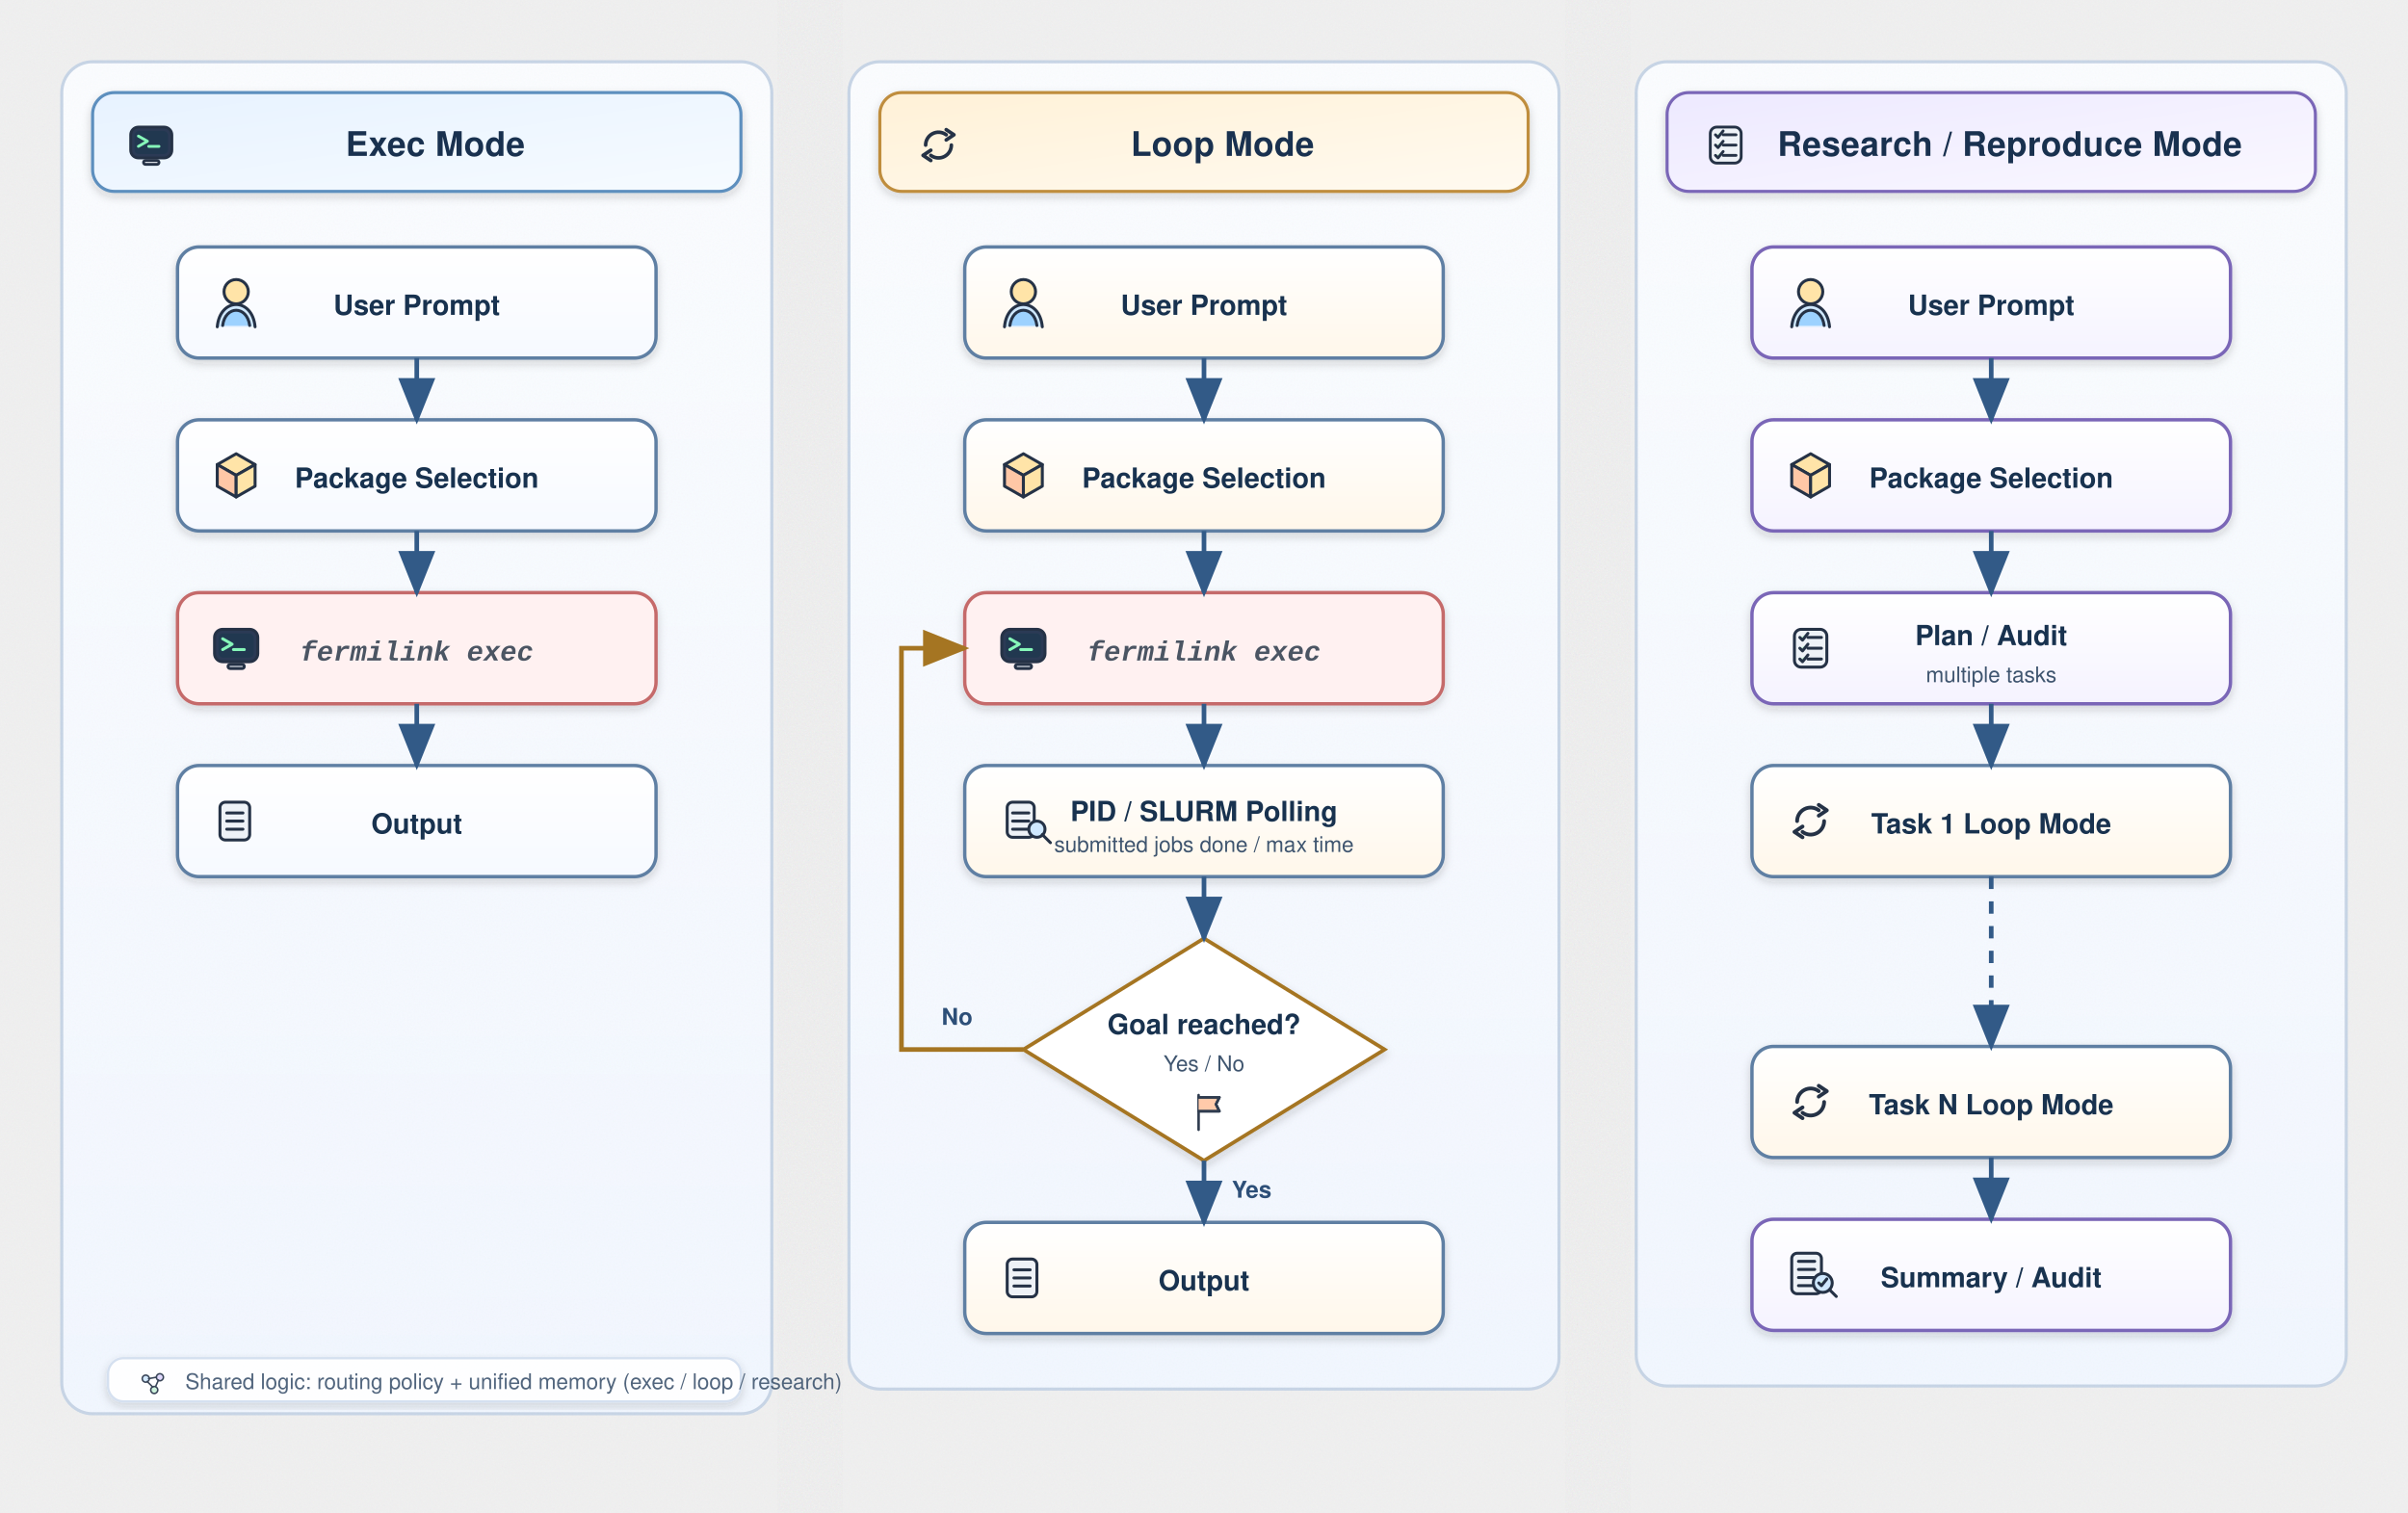
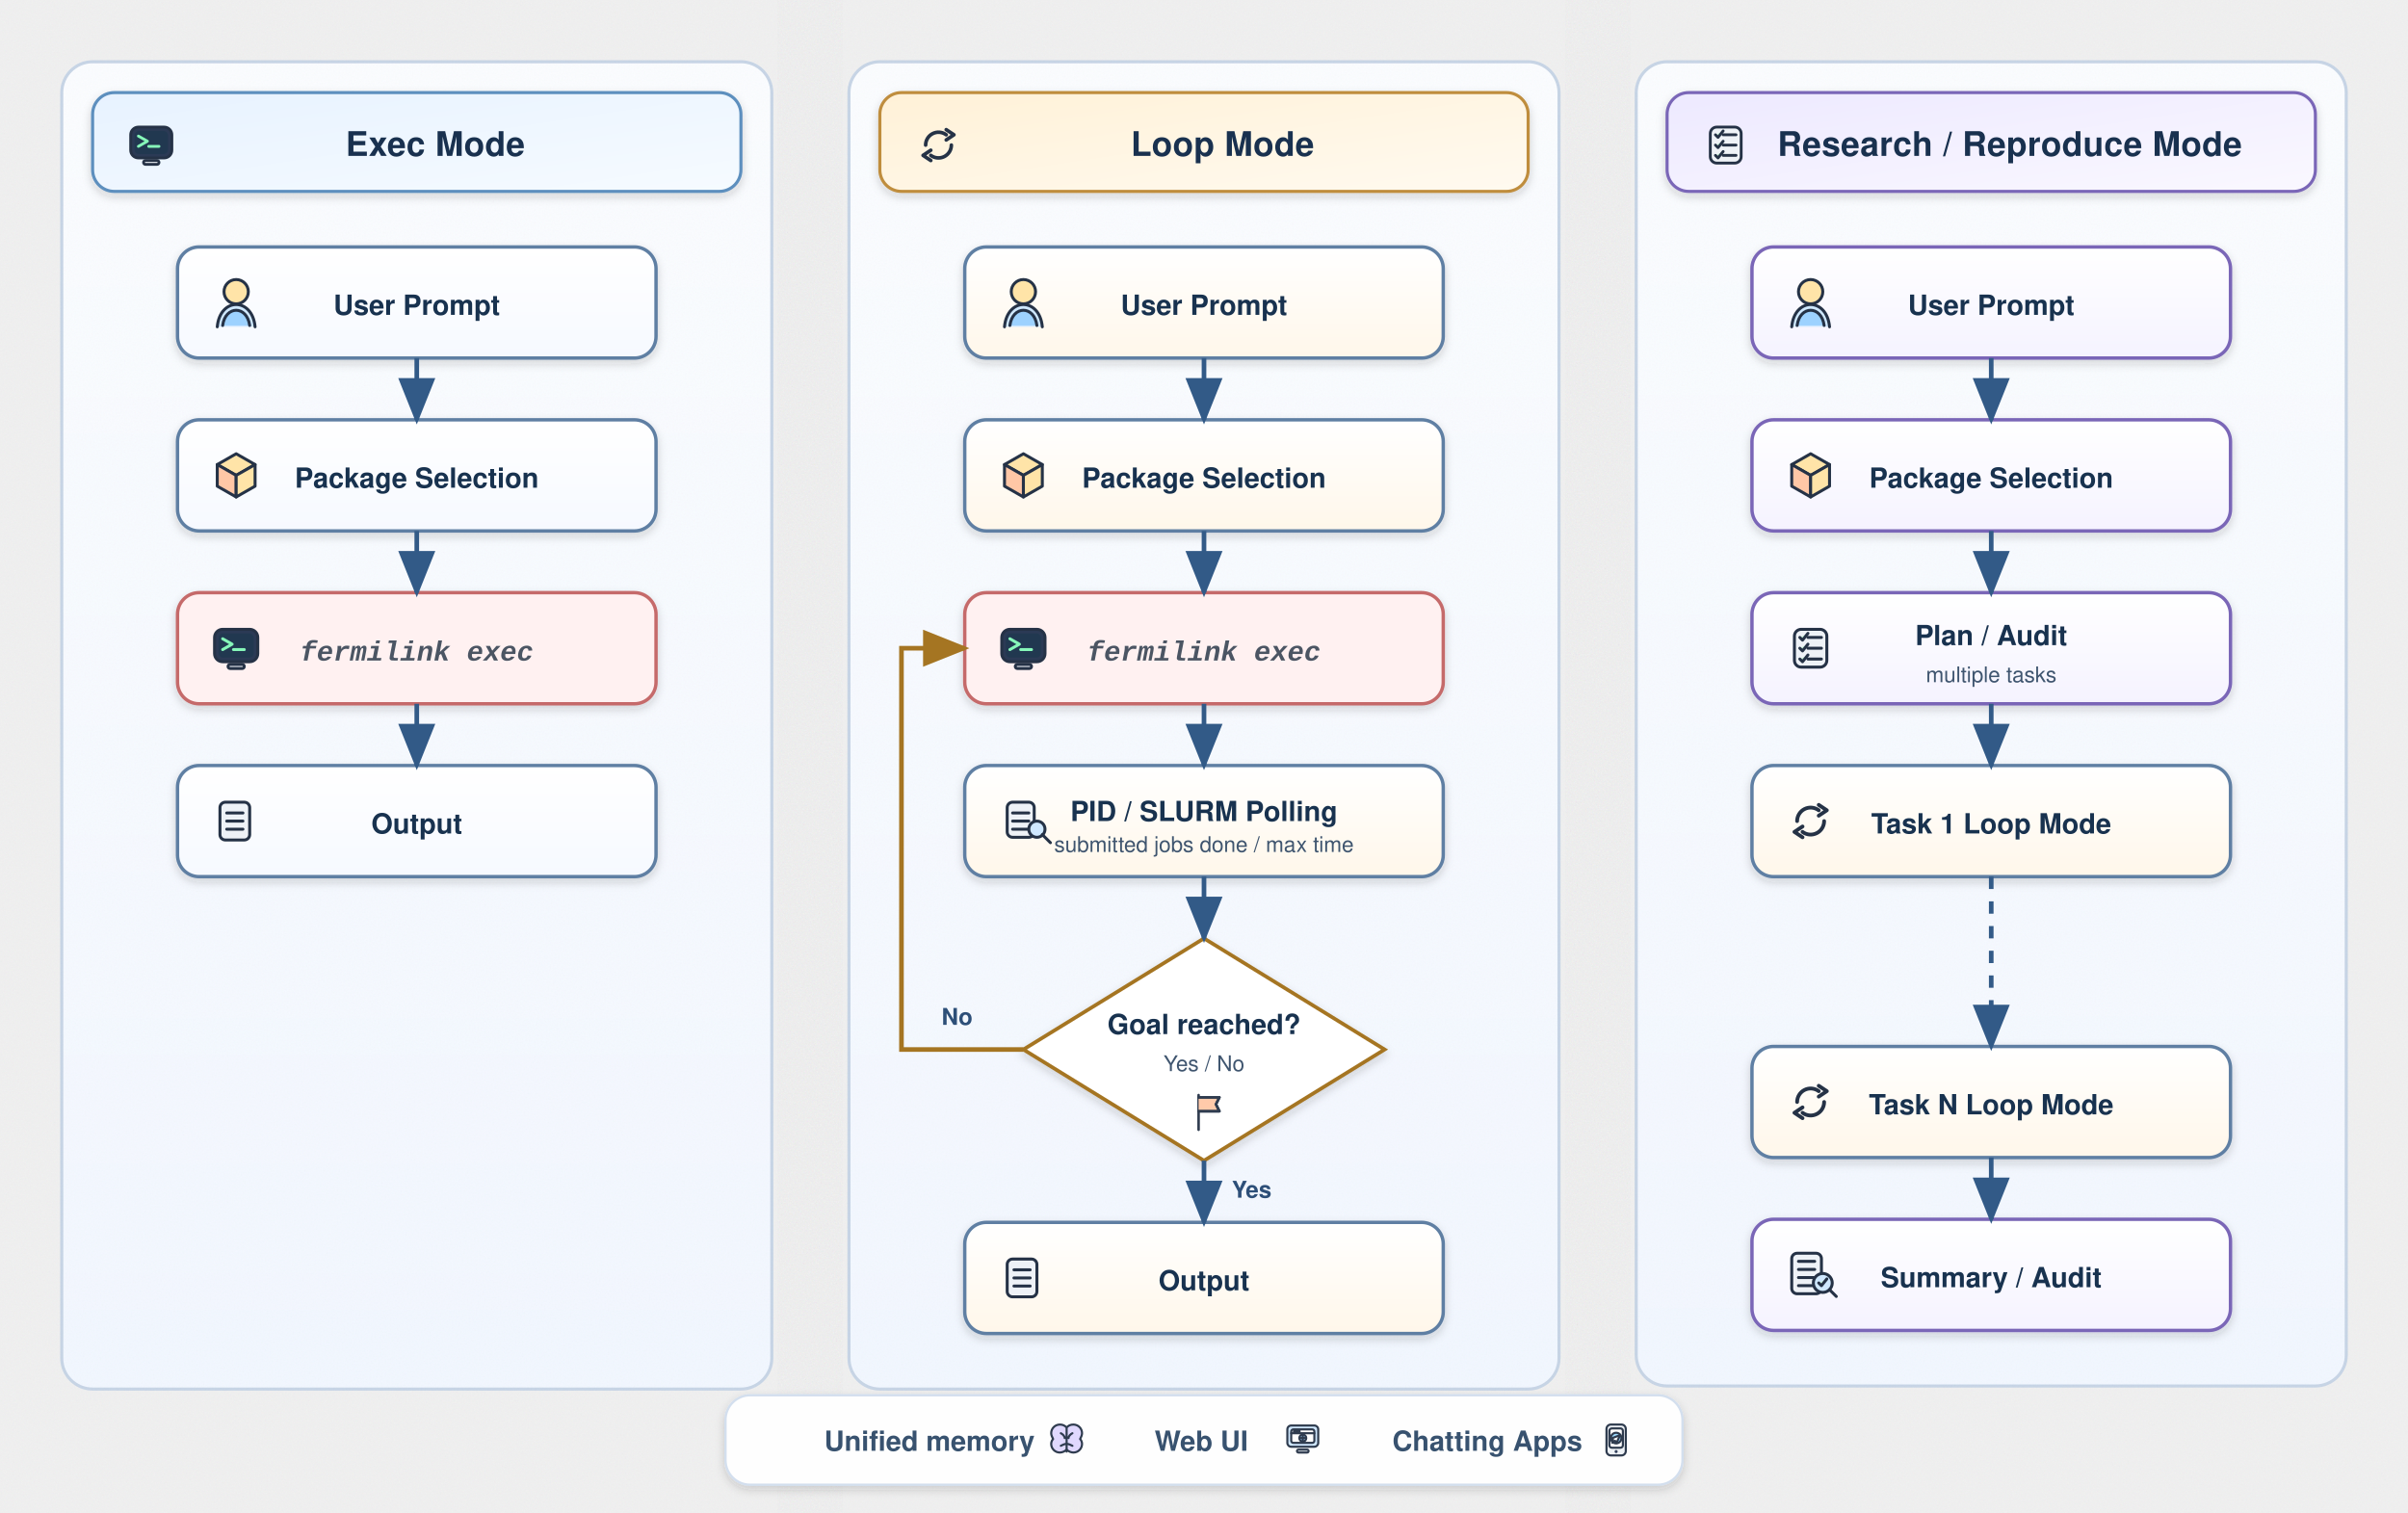
<svg xmlns="http://www.w3.org/2000/svg" width="1560" height="980" viewBox="0 0 1560 980" role="img" aria-labelledby="title desc">
  <defs>
    <linearGradient id="gradCol" x1="0" x2="0" y1="0" y2="1">
      <stop offset="0%" stop-color="#fbfdff" />
      <stop offset="100%" stop-color="#f2f7ff" />
    </linearGradient>
    <linearGradient id="gradExec" x1="0" x2="1" y1="0" y2="1">
      <stop offset="0%" stop-color="#e7f2ff" />
      <stop offset="100%" stop-color="#f6fbff" />
    </linearGradient>
    <linearGradient id="gradLoop" x1="0" x2="1" y1="0" y2="1">
      <stop offset="0%" stop-color="#fff1d7" />
      <stop offset="100%" stop-color="#fffaf0" />
    </linearGradient>
    <linearGradient id="gradRR" x1="0" x2="1" y1="0" y2="1">
      <stop offset="0%" stop-color="#ede9ff" />
      <stop offset="100%" stop-color="#faf8ff" />
    </linearGradient>
    <linearGradient id="gradNode" x1="0" x2="0" y1="0" y2="1">
      <stop offset="0%" stop-color="#ffffff" />
      <stop offset="100%" stop-color="#f6f9ff" />
    </linearGradient>
    <linearGradient id="gradNodeWarm" x1="0" x2="0" y1="0" y2="1">
      <stop offset="0%" stop-color="#ffffff" />
      <stop offset="100%" stop-color="#fff7ea" />
    </linearGradient>
    <linearGradient id="gradNodePurple" x1="0" x2="0" y1="0" y2="1">
      <stop offset="0%" stop-color="#ffffff" />
      <stop offset="100%" stop-color="#f5f3ff" />
    </linearGradient>
    <filter id="paper" x="-10%" y="-10%" width="120%" height="120%">
      <feTurbulence type="fractalNoise" baseFrequency="0.9" numOctaves="2" seed="4" result="noise" />
      <feColorMatrix in="noise" type="matrix" values="         1 0 0 0 0         0 1 0 0 0         0 0 1 0 0         0 0 0 0.06 0" result="noiseAlpha" />
      <feBlend in="SourceGraphic" in2="noiseAlpha" mode="multiply" />
    </filter>
    <filter id="shadow" x="-20%" y="-20%" width="140%" height="140%">
      <feDropShadow dx="0" dy="2.5" stdDeviation="3" flood-color="#1f2a37" flood-opacity="0.18" />
    </filter>
    <marker id="arrow" markerWidth="10" markerHeight="8" refX="9" refY="4" orient="auto">
      <path d="M0,0 L10,4 L0,8 Z" fill="#325a87" />
    </marker>
    <marker id="arrowLoop" markerWidth="10" markerHeight="8" refX="9" refY="4" orient="auto">
      <path d="M0,0 L10,4 L0,8 Z" fill="#a57522" />
    </marker>
    <style>
      .col { fill: url(#gradCol); stroke: #c8d5e6; stroke-width: 2; rx: 20; filter: url(#paper); }
      .headExec { fill: url(#gradExec); stroke: #5d8fbe; stroke-width: 2; rx: 14; filter: url(#shadow); }
      .headLoop { fill: url(#gradLoop); stroke: #bf8d3e; stroke-width: 2; rx: 14; filter: url(#shadow); }
      .headRR { fill: url(#gradRR); stroke: #7a66b7; stroke-width: 2; rx: 14; filter: url(#shadow); }
      .headTxt { font: 800 22px Helvetica, Arial, sans-serif; fill: #19314f; letter-spacing: 0.2px; }
      .node { fill: url(#gradNode); stroke: #5f7fa3; stroke-width: 2.2; rx: 14; filter: url(#shadow); }
      .nodeWarm { fill: url(#gradNodeWarm); }
      .nodePurple { fill: url(#gradNodePurple); stroke: #7a66b7; }
      .nodeExec { fill: #fff1f1; stroke: #c56a6a; }
      .nodeTxt { font: 700 18px Helvetica, Arial, sans-serif; fill: #18324f; }
      .cmd { font: italic 700 18px "Courier New", Courier, monospace; fill: #4b5563; }
      .small { font: 500 14px Helvetica, Arial, sans-serif; fill: #3f556f; }
      .decision { fill: #ffffff; stroke: #a57522; stroke-width: 2.4; filter: url(#shadow); }
      .arr { stroke: #325a87; stroke-width: 3; fill: none; marker-end: url(#arrow); }
      .arrSkip { stroke: #325a87; stroke-width: 3; fill: none; marker-end: url(#arrow); stroke-dasharray: 8 8; }
      .arrLoop { stroke: #a57522; stroke-width: 3; fill: none; marker-end: url(#arrowLoop); }
      .yn { font: 700 15px Helvetica, Arial, sans-serif; fill: #2d4f78; }

      /* Icon palette */
      .iStroke { stroke: #253246; stroke-width: 2.2; stroke-linecap: round; stroke-linejoin: round; }
      .iBlue { fill: #cfe8ff; }
      .iBlue2 { fill: #9dd2ff; }
      .iGreen { fill: #c9f2d8; }
      .iYellow { fill: #ffe4a8; }
      .iOrange { fill: #ffc7a6; }
      .iPurple { fill: #dfd7ff; }
      .iGray { fill: #eef2f7; }
      .iDark { fill: #2b3a55; }
      .iWhite { fill: #ffffff; }
+       .iTeleBlue { fill: #98d8ff; }
      .iTermGreen { stroke: #63e89f; }
      .iTermMint { stroke: #86f7b9; }
      .iLoopBold { stroke-width: 2.8; }
+       .iTick { stroke: #2f9d58; stroke-width: 2.4; stroke-linecap: round; stroke-linejoin: round; fill: none; }
+       .legendTxt { font: 700 18px Helvetica, Arial, sans-serif; fill: #2f4b69; }
    </style>
    <symbol id="icon-user" viewBox="0 0 48 48">
      <circle cx="24" cy="16" r="9" class="iYellow iStroke" />
      <path d="M10 42c2-22 26-22 28 0" class="iBlue iStroke" />
      <path d="M14 41c2-15 18-15 20 0" class="iBlue2 iStroke" />
    </symbol>
    <symbol id="icon-package" viewBox="0 0 48 48">
      <path d="M24 8 L38 16 L24 24 L10 16 Z" class="iYellow iStroke" />
      <path d="M10 16 L10 32 L24 40 L24 24 Z" class="iOrange iStroke" />
      <path d="M38 16 L38 32 L24 40 L24 24 Z" class="iYellow iStroke" />
    </symbol>
    <symbol id="icon-terminal" viewBox="0 0 48 48">
      <rect x="8" y="10" width="32" height="24" rx="6" class="iDark iStroke" />
      <rect x="11" y="13" width="26" height="18" rx="3.5" fill="#213850" />
      <path d="M14 17 L21 21 L14 25" class="iStroke iTermMint" fill="none" />
      <path d="M22 25 H30" class="iStroke iTermMint" fill="none" />
      <rect x="18" y="36" width="12" height="3" rx="1.5" class="iGray iStroke" />
    </symbol>
    <symbol id="icon-routing" viewBox="0 0 48 48">
      <circle cx="14" cy="18" r="5" class="iBlue iStroke" />
      <circle cx="34" cy="16" r="5" class="iPurple iStroke" />
      <circle cx="26" cy="34" r="5" class="iGreen iStroke" />
      <path d="M18 18 L29 16" class="iStroke" fill="none" />
      <path d="M16 22 L24 30" class="iStroke" fill="none" />
      <path d="M32 20 L28 29" class="iStroke" fill="none" />
    </symbol>
    <symbol id="icon-memory" viewBox="0 0 48 48">
      <path d="M15 16c0-6 18-6 18 0v16c0 6-18 6-18 0z" class="iBlue iStroke" />
      <path d="M15 22h18" class="iStroke" fill="none" />
      <path d="M15 28h18" class="iStroke" fill="none" />
      <path d="M22 10c2-3 8-3 10 0" class="iPurple iStroke" />
    </symbol>
    <symbol id="icon-output" viewBox="0 0 48 48">
      <rect x="12" y="10" width="22" height="28" rx="4" class="iGray iStroke" />
      <path d="M17 18h12M17 24h12M17 30h12" class="iStroke" fill="none" />
    </symbol>
    <symbol id="icon-poll" viewBox="0 0 48 48">
      <rect x="12" y="10" width="20" height="26" rx="4" class="iGray iStroke" />
      <path d="M16 18h12M16 24h12M16 30h12" class="iStroke" fill="none" />
      <circle cx="34" cy="30" r="6" class="iBlue iStroke" />
      <path d="M38 34l6 6" class="iStroke" fill="none" />
    </symbol>
    <symbol id="icon-plan" viewBox="0 0 48 48">
      <rect x="12" y="10" width="24" height="28" rx="5" class="iGray iStroke" />
      <path d="M22 16h10M22 24h10M22 32h10" class="iStroke" fill="none" />
      <path d="M16 16l2 2 4-5" class="iGreen iStroke" />
      <path d="M16 24l2 2 4-5" class="iGreen iStroke" />
      <path d="M16 32l2 2 4-5" class="iGreen iStroke" />
    </symbol>
    <symbol id="icon-loop" viewBox="0 0 48 48">
      <path d="M14 24 A10 10 0 0 1 30 16" class="iStroke iLoopBold" fill="none" />
      <path d="M30 12 L36 16 L30 20" class="iStroke iLoopBold" fill="none" />
      <path d="M34 24 A10 10 0 0 1 18 32" class="iStroke iLoopBold" fill="none" />
      <path d="M18 28 L12 32 L18 36" class="iStroke iLoopBold" fill="none" />
    </symbol>
    <symbol id="icon-summary" viewBox="0 0 48 48">
      <rect x="10" y="8" width="22" height="30" rx="4" class="iGray iStroke" />
      <path d="M15 14h12" class="iPurple iStroke" />
      <path d="M15 20h12M15 26h12M15 32h10" class="iStroke" fill="none" />
      <circle cx="33" cy="30" r="7" class="iBlue iStroke" />
      <path d="M30 30l2 2 4-5" class="iGreen iStroke" />
      <path d="M38 35l5 5" class="iStroke" fill="none" />
    </symbol>
+     <symbol id="icon-brain" viewBox="0 0 48 48">
+       <path d="M24 11c2-2 4-3 7-3 5 0 9 4 9 9 0 2-1 4-2 6 1 1 2 3 2 5 0 5-4 9-9 9-2 0-5-1-7-3-2 2-5 3-7 3-5 0-9-4-9-9 0-2 1-4 2-5-1-2-2-4-2-6 0-5 4-9 9-9 3 0 5 1 7 3z" class="iPurple iStroke" />
+       <path d="M24 12v24M18 17c2 1 4 3 4 5M30 17c-2 1-4 3-4 5M18 30c2-1 4-2 6-2M30 30c-2-1-4-2-6-2" class="iStroke" fill="none" />
+     </symbol>
+     <symbol id="icon-yes" viewBox="0 0 48 48">
+       <circle cx="24" cy="24" r="12" class="iGreen iStroke" />
+       <path d="M18 24l4 4 8-9" class="iTick" />
+     </symbol>
+     <symbol id="icon-web" viewBox="0 0 48 48">
+       <rect x="8" y="9" width="32" height="22" rx="4" class="iBlue iStroke" />
+       <rect x="12" y="13" width="24" height="14" rx="2.2" class="iWhite iStroke" />
+       <path d="M12 17h24" class="iStroke" fill="none" />
+       <circle cx="16" cy="15" r="1.2" class="iOrange iStroke" />
+       <circle cx="19.5" cy="15" r="1.2" class="iYellow iStroke" />
+       <circle cx="24" cy="22" r="3.6" class="iBlue2 iStroke" />
+       <path d="M20.8 22h6.4M24 18.6v6.8" class="iStroke" fill="none" />
+       <rect x="18" y="34" width="12" height="3" rx="1.5" class="iGray iStroke" />
+     </symbol>
+     <symbol id="icon-phone-telegram" viewBox="0 0 48 48">
+       <rect x="14" y="8" width="20" height="32" rx="4.5" class="iGray iStroke" />
+       <rect x="17" y="12" width="14" height="20" rx="2.5" class="iWhite iStroke" />
+       <circle cx="24" cy="36" r="1.6" class="iDark" />
+       <circle cx="24" cy="22" r="5.5" class="iTeleBlue iStroke" />
+       <path d="M20 22l8-3-3.5 8-1.6-2.1-2.9 2 .7-3.1z" class="iWhite iStroke" />
+     </symbol>
    <symbol id="icon-flag" viewBox="0 0 48 48">
      <path d="M14 40V10" class="iStroke" fill="none" />
      <path d="M14 12h18l-3 6 3 6H14" class="iOrange iStroke" />
      <path d="M14 12h18l-3 6 3 6H14" class="iStroke" fill="none" />
    </symbol>
  </defs>
-   <rect x="40" y="40" width="460" height="876" class="col" />
+   <rect x="40" y="40" width="460" height="860" class="col" />
  <rect x="550" y="40" width="460" height="860" class="col" />
  <rect x="1060" y="40" width="460" height="858" class="col" />
  <rect x="60" y="60" width="420" height="64" class="headExec" />
  <use href="#icon-terminal" x="78" y="74" width="40" height="40" />
  <text x="282" y="101" text-anchor="middle" class="headTxt">Exec Mode</text>
  <rect x="570" y="60" width="420" height="64" class="headLoop" />
  <use href="#icon-loop" x="588" y="74" width="40" height="40" />
  <text x="792" y="101" text-anchor="middle" class="headTxt">Loop Mode</text>
  <rect x="1080" y="60" width="420" height="64" class="headRR" />
  <use href="#icon-plan" x="1098" y="74" width="40" height="40" />
  <text x="1302" y="101" text-anchor="middle" class="headTxt">Research / Reproduce Mode</text>
  <rect x="115" y="160" width="310" height="72" class="node" />
  <use href="#icon-user" x="132" y="175" width="42" height="42" />
  <text x="270" y="204" text-anchor="middle" class="nodeTxt">User Prompt</text>
  <rect x="115" y="272" width="310" height="72" class="node" />
  <use href="#icon-package" x="132" y="287" width="42" height="42" />
  <text x="270" y="316" text-anchor="middle" class="nodeTxt">Package Selection</text>
  <rect x="115" y="384" width="310" height="72" class="node nodeExec" />
  <use href="#icon-terminal" x="132" y="399" width="42" height="42" />
  <text x="270" y="428" text-anchor="middle" class="cmd">fermilink exec</text>
  <rect x="115" y="496" width="310" height="72" class="node" />
  <use href="#icon-output" x="132" y="511" width="42" height="42" />
  <text x="270" y="540" text-anchor="middle" class="nodeTxt">Output</text>
  <path d="M270 232 L270 272" class="arr" />
  <path d="M270 344 L270 384" class="arr" />
  <path d="M270 456 L270 496" class="arr" />
  <rect x="625" y="160" width="310" height="72" class="node nodeWarm" />
  <use href="#icon-user" x="642" y="175" width="42" height="42" />
  <text x="780" y="204" text-anchor="middle" class="nodeTxt">User Prompt</text>
  <rect x="625" y="272" width="310" height="72" class="node nodeWarm" />
  <use href="#icon-package" x="642" y="287" width="42" height="42" />
  <text x="780" y="316" text-anchor="middle" class="nodeTxt">Package Selection</text>
  <rect x="625" y="384" width="310" height="72" class="node nodeExec" />
  <use href="#icon-terminal" x="642" y="399" width="42" height="42" />
  <text x="780" y="428" text-anchor="middle" class="cmd">fermilink exec</text>
  <rect x="625" y="496" width="310" height="72" class="node nodeWarm" />
  <use href="#icon-poll" x="642" y="511" width="42" height="42" />
  <text x="780" y="532" text-anchor="middle" class="nodeTxt">PID / SLURM Polling</text>
  <text x="780" y="552" text-anchor="middle" class="small">submitted jobs done / max time</text>
  <polygon points="780,608 897,680 780,752 663,680" class="decision" />
  <text x="780" y="670" text-anchor="middle" class="nodeTxt">Goal reached?</text>
  <text x="780" y="694" text-anchor="middle" class="small">Yes / No</text>
  <use href="#icon-flag" x="766" y="702" width="36" height="36" opacity="0.95" />
  <rect x="625" y="792" width="310" height="72" class="node nodeWarm" />
  <use href="#icon-output" x="642" y="807" width="42" height="42" />
  <text x="780" y="836" text-anchor="middle" class="nodeTxt">Output</text>
  <path d="M780 232 L780 272" class="arr" />
  <path d="M780 344 L780 384" class="arr" />
  <path d="M780 456 L780 496" class="arr" />
  <path d="M780 568 L780 608" class="arr" />
  <path d="M780 752 L780 792" class="arr" />
  <text x="798" y="776" class="yn">Yes</text>
  <path d="M663 680 L584 680 L584 420 L625 420" class="arrLoop" />
  <text x="610" y="664" class="yn">No</text>
  <rect x="1135" y="160" width="310" height="72" class="node nodePurple" />
  <use href="#icon-user" x="1152" y="175" width="42" height="42" />
  <text x="1290" y="204" text-anchor="middle" class="nodeTxt">User Prompt</text>
  <rect x="1135" y="272" width="310" height="72" class="node nodePurple" />
  <use href="#icon-package" x="1152" y="287" width="42" height="42" />
  <text x="1290" y="316" text-anchor="middle" class="nodeTxt">Package Selection</text>
  <rect x="1135" y="384" width="310" height="72" class="node nodePurple" />
  <use href="#icon-plan" x="1152" y="399" width="42" height="42" />
  <text x="1290" y="418" text-anchor="middle" class="nodeTxt">Plan / Audit</text>
  <text x="1290" y="442" text-anchor="middle" class="small">multiple tasks</text>
  <rect x="1135" y="496" width="310" height="72" class="node nodeWarm" />
  <use href="#icon-loop" x="1152" y="511" width="42" height="42" />
  <text x="1290" y="540" text-anchor="middle" class="nodeTxt">Task 1 Loop Mode</text>
  <rect x="1135" y="678" width="310" height="72" class="node nodeWarm" />
  <use href="#icon-loop" x="1152" y="693" width="42" height="42" />
  <text x="1290" y="722" text-anchor="middle" class="nodeTxt">Task N Loop Mode</text>
  <rect x="1135" y="790" width="310" height="72" class="node nodePurple" />
  <use href="#icon-summary" x="1152" y="805" width="42" height="42" />
  <text x="1290" y="834" text-anchor="middle" class="nodeTxt">Summary / Audit</text>
  <path d="M1290 232 L1290 272" class="arr" />
  <path d="M1290 344 L1290 384" class="arr" />
  <path d="M1290 456 L1290 496" class="arr" />
  <path d="M1290 568 L1290 678" class="arrSkip" />
  <path d="M1290 750 L1290 790" class="arr" />
-   <g opacity="0.9">
-     <rect x="70" y="880" width="410" height="28" rx="10" fill="#ffffff" stroke="#d2deee" stroke-width="1.5" filter="url(#shadow)" />
-     <use href="#icon-routing" x="88" y="885" width="22" height="22" />
-     <text x="120" y="900" class="small">Shared logic: routing policy + unified memory (exec / loop / research)</text>
+   <g opacity="0.95">
+     <rect x="470" y="904" width="620" height="58" rx="16" fill="#ffffff" stroke="#d2deee" stroke-width="1.5" filter="url(#shadow)" />
+     <text x="534" y="940" class="legendTxt">Unified memory</text>
+     <use href="#icon-brain" x="676" y="918" width="30" height="30" />
+     <text x="748" y="940" class="legendTxt">Web UI</text>
+     <use href="#icon-web" x="829" y="918" width="30" height="30" />
+     <text x="902" y="940" class="legendTxt">Chatting Apps</text>
+     <use href="#icon-phone-telegram" x="1032" y="918" width="30" height="30" />
  </g>
</svg>
